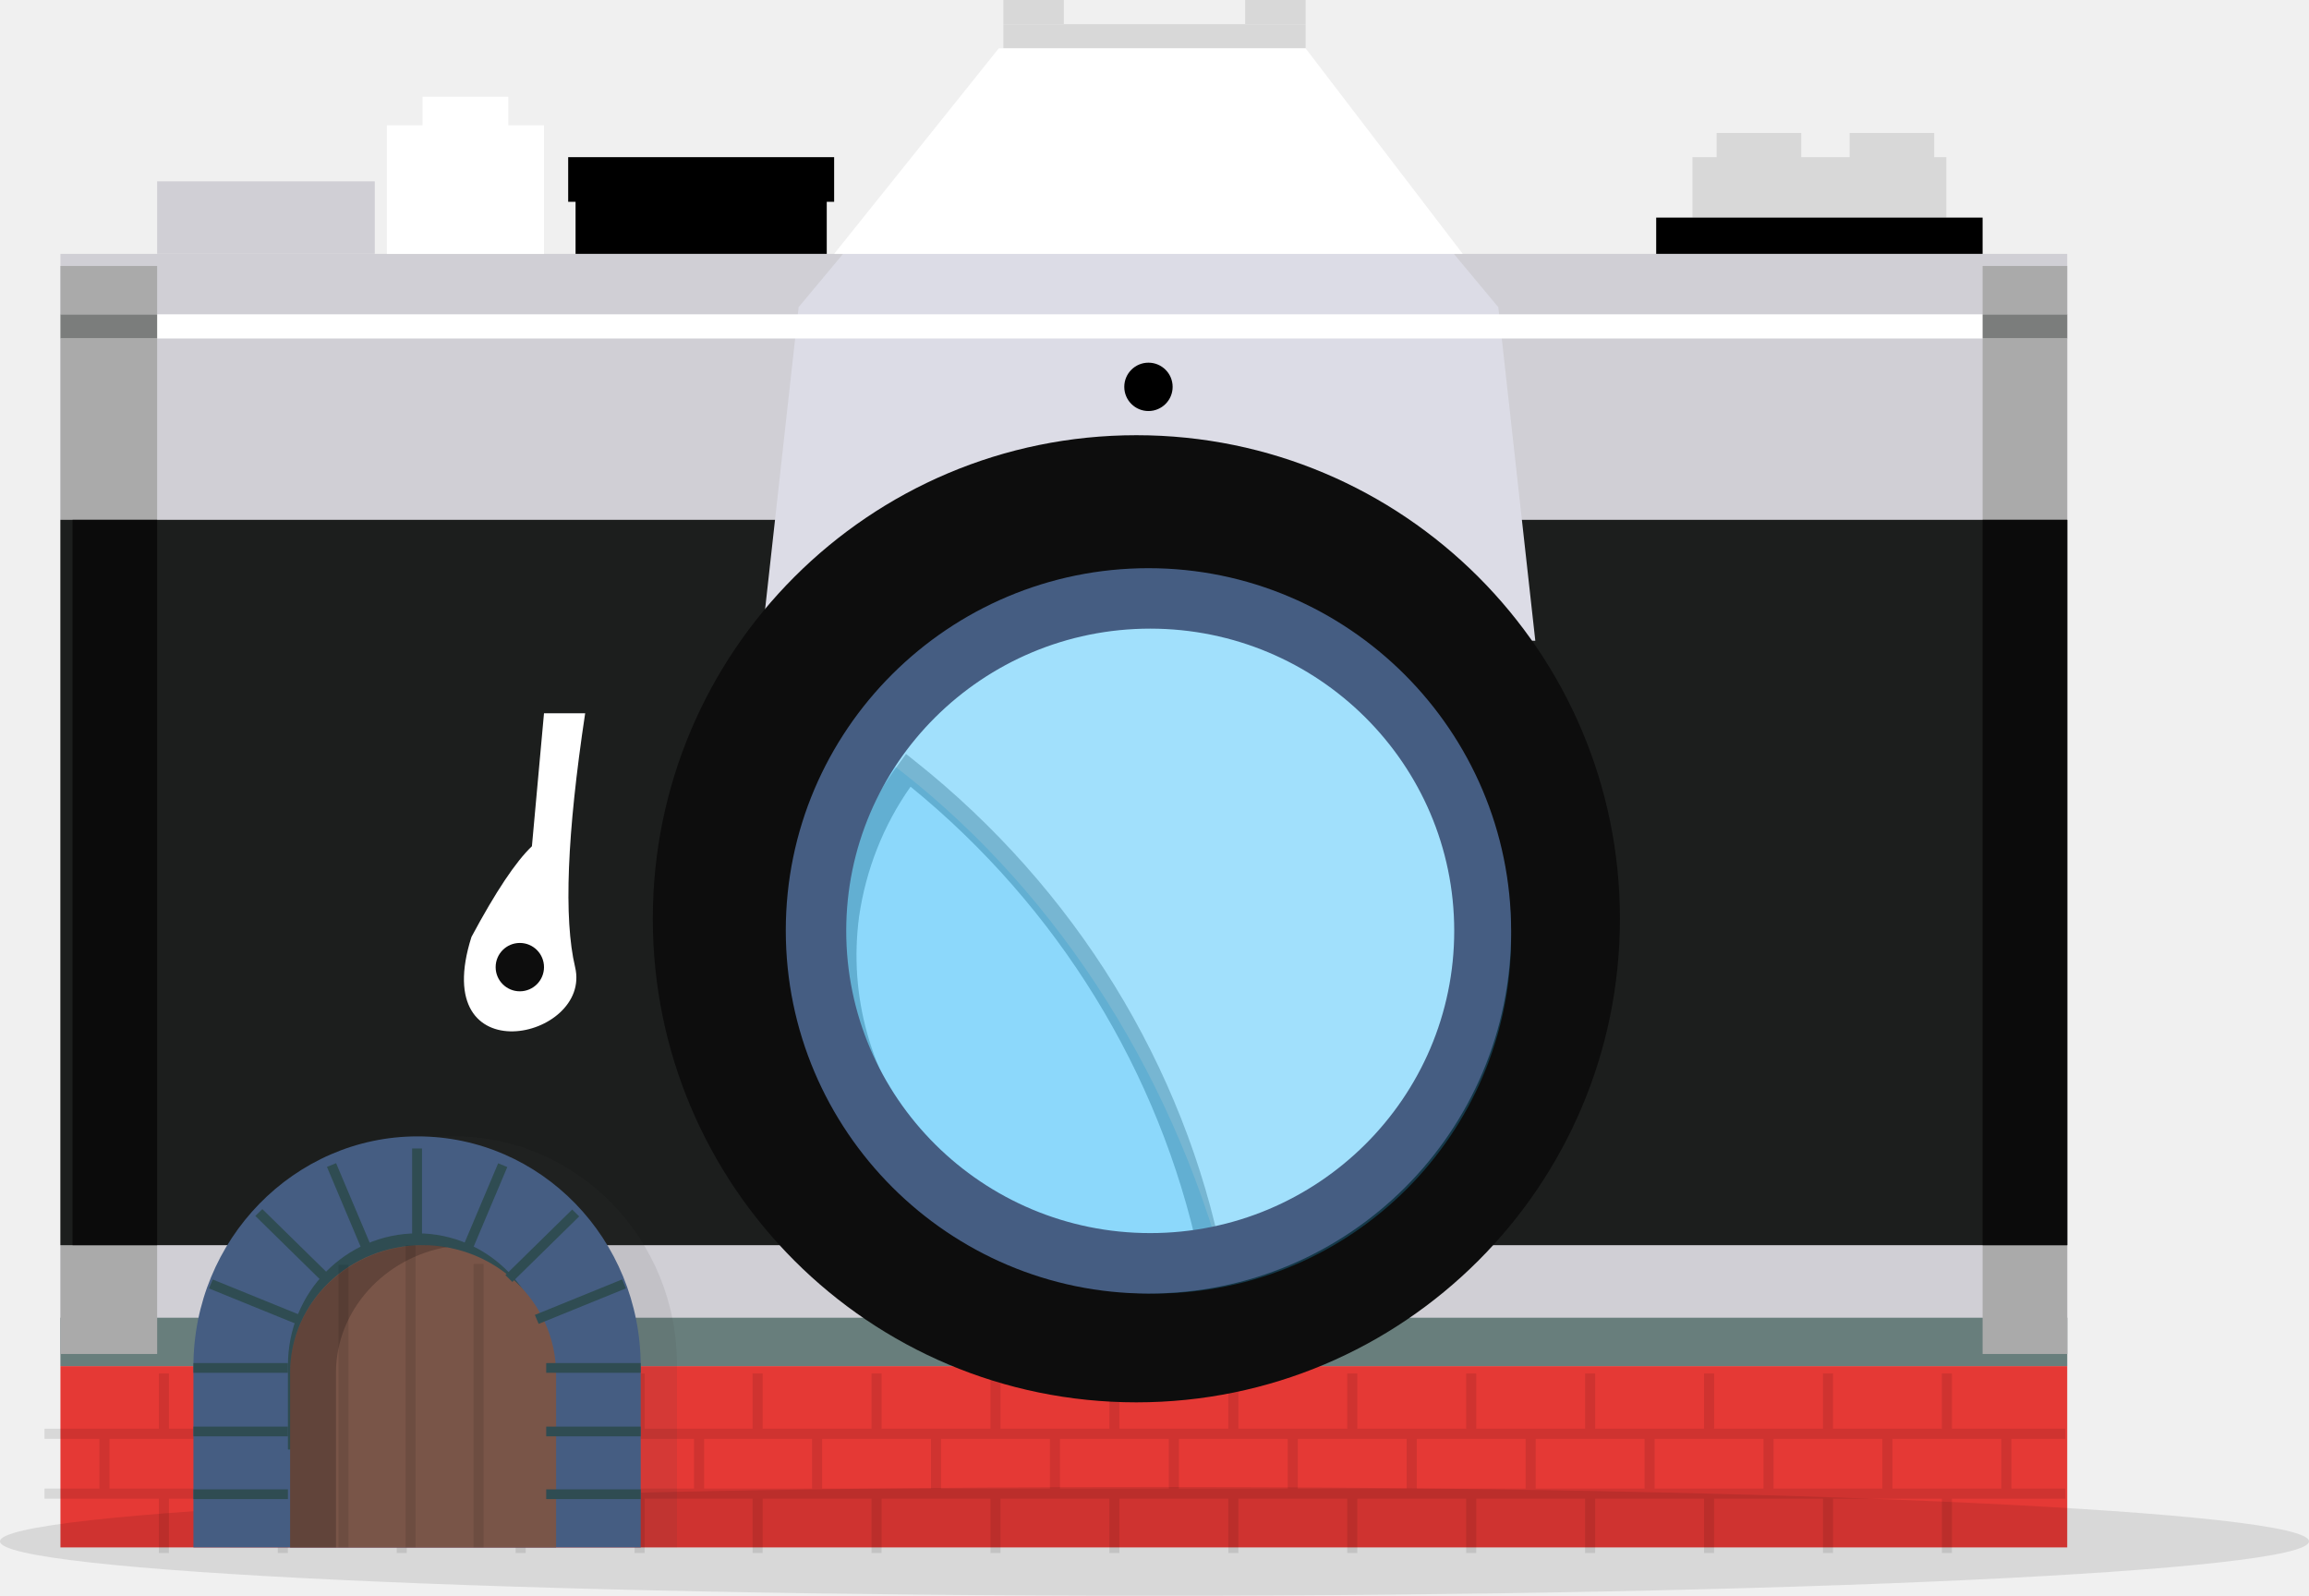
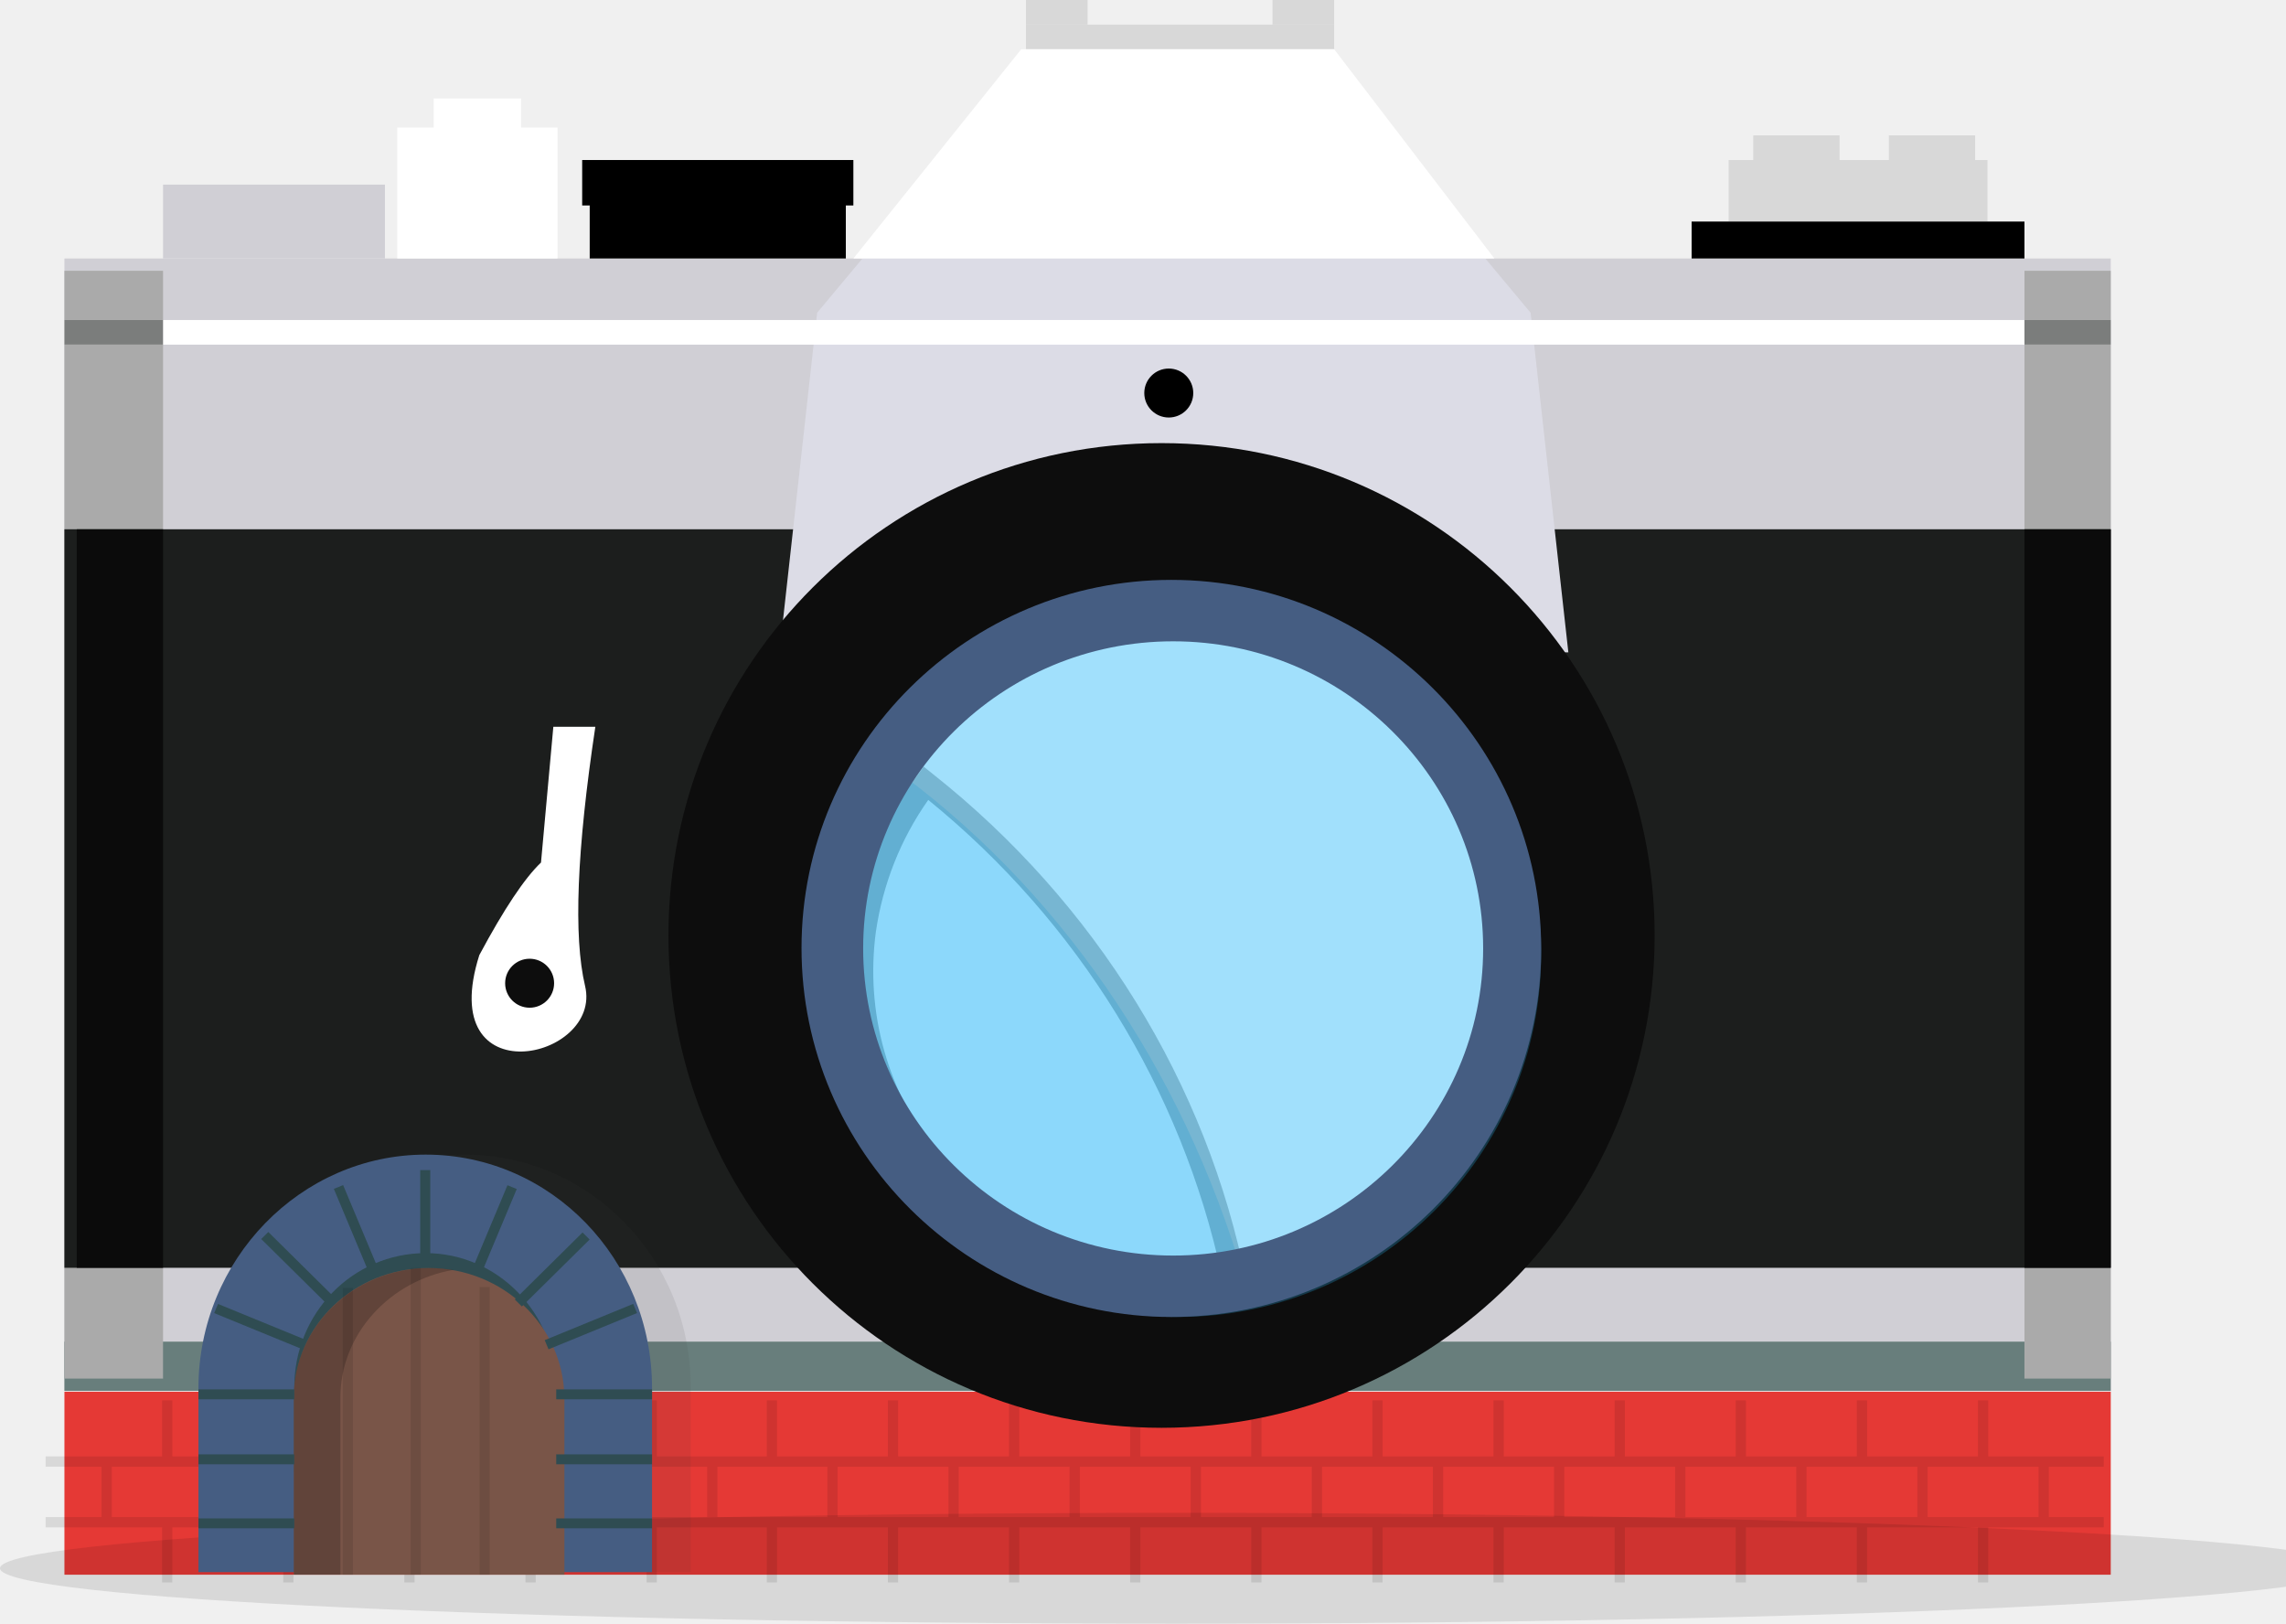
- <svg xmlns="http://www.w3.org/2000/svg" width="191px" height="132px" viewBox="0 0 191 132" version="1.1">
+ <svg xmlns="http://www.w3.org/2000/svg" width="887px" height="630px" viewBox="0 0 887 630" version="1.1">
  <g id="Page-2" stroke="none" stroke-width="1" fill="none" fill-rule="evenodd">
-     <g id="Pixel-2" transform="translate(-218, -981)">
-       <g id="santasearch" transform="translate(218, 981)">
-         <polygon id="Path" fill="#E53935" points="5 113 171 113 171 128 5 128" />
-         <g id="Group" opacity="0.1" transform="translate(3, 113)" fill="#000000" fill-rule="nonzero">
-           <path d="M0.681,5.181 L167.849,5.181 L167.849,6.019 L0.681,6.019 L0.681,5.181 Z M0.681,10.133 L167.849,10.133 L167.849,10.971 L0.681,10.971 L0.681,10.133 Z" id="Shape" />
-           <path d="M10.141,0.61 L10.973,0.61 L10.973,5.562 L10.141,5.562 L10.141,0.61 Z M19.978,0.61 L20.811,0.61 L20.811,5.562 L19.978,5.562 L19.978,0.61 Z M29.816,0.61 L30.649,0.61 L30.649,5.562 L29.816,5.562 L29.816,0.61 Z M39.654,0.61 L40.486,0.61 L40.486,5.562 L39.654,5.562 L39.654,0.61 Z M49.492,0.61 L50.324,0.61 L50.324,5.562 L49.492,5.562 L49.492,0.61 Z M59.254,0.61 L60.086,0.61 L60.086,5.562 L59.254,5.562 L59.254,0.61 Z M69.092,0.61 L69.924,0.61 L69.924,5.562 L69.092,5.562 L69.092,0.61 Z M78.93,0.61 L79.762,0.61 L79.762,5.562 L78.93,5.562 L78.93,0.61 Z M88.768,0.61 L89.6,0.61 L89.6,5.562 L88.768,5.562 L88.768,0.61 Z M98.605,0.61 L99.438,0.61 L99.438,5.562 L98.605,5.562 L98.605,0.61 Z M108.443,0.61 L109.276,0.61 L109.276,5.562 L108.443,5.562 L108.443,0.61 Z M118.281,0.61 L119.114,0.61 L119.114,5.562 L118.281,5.562 L118.281,0.61 Z M128.119,0.61 L128.951,0.61 L128.951,5.562 L128.119,5.562 L128.119,0.61 Z M137.957,0.61 L138.789,0.61 L138.789,5.562 L137.957,5.562 L137.957,0.61 Z M147.795,0.61 L148.627,0.61 L148.627,5.562 L147.795,5.562 L147.795,0.61 Z M157.632,0.61 L158.465,0.61 L158.465,5.562 L157.632,5.562 L157.632,0.61 Z M10.141,10.514 L10.973,10.514 L10.973,15.467 L10.141,15.467 L10.141,10.514 Z M19.978,10.514 L20.811,10.514 L20.811,15.467 L19.978,15.467 L19.978,10.514 Z M29.816,10.514 L30.649,10.514 L30.649,15.467 L29.816,15.467 L29.816,10.514 Z M39.654,10.514 L40.486,10.514 L40.486,15.467 L39.654,15.467 L39.654,10.514 Z M49.492,10.514 L50.324,10.514 L50.324,15.467 L49.492,15.467 L49.492,10.514 Z M59.254,10.514 L60.086,10.514 L60.086,15.467 L59.254,15.467 L59.254,10.514 Z M69.092,10.514 L69.924,10.514 L69.924,15.467 L69.092,15.467 L69.092,10.514 Z M78.93,10.514 L79.762,10.514 L79.762,15.467 L78.93,15.467 L78.93,10.514 Z M88.768,10.514 L89.6,10.514 L89.6,15.467 L88.768,15.467 L88.768,10.514 Z M98.605,10.514 L99.438,10.514 L99.438,15.467 L98.605,15.467 L98.605,10.514 Z M108.443,10.514 L109.276,10.514 L109.276,15.467 L108.443,15.467 L108.443,10.514 Z M118.281,10.514 L119.114,10.514 L119.114,15.467 L118.281,15.467 L118.281,10.514 Z M128.119,10.514 L128.951,10.514 L128.951,15.467 L128.119,15.467 L128.119,10.514 Z M137.957,10.514 L138.789,10.514 L138.789,15.467 L137.957,15.467 L137.957,10.514 Z M147.795,10.514 L148.627,10.514 L148.627,15.467 L147.795,15.467 L147.795,10.514 Z M157.632,10.514 L158.465,10.514 L158.465,15.467 L157.632,15.467 L157.632,10.514 Z M5.222,5.562 L6.054,5.562 L6.054,10.514 L5.222,10.514 L5.222,5.562 Z M15.059,5.562 L15.892,5.562 L15.892,10.514 L15.059,10.514 L15.059,5.562 Z M24.897,5.562 L25.73,5.562 L25.73,10.514 L24.897,10.514 L24.897,5.562 Z M34.735,5.562 L35.568,5.562 L35.568,10.514 L34.735,10.514 L34.735,5.562 Z M44.573,5.562 L45.405,5.562 L45.405,10.514 L44.573,10.514 L44.573,5.562 Z M54.411,5.562 L55.243,5.562 L55.243,10.514 L54.411,10.514 L54.411,5.562 Z M64.173,5.562 L65.005,5.562 L65.005,10.514 L64.173,10.514 L64.173,5.562 Z M74.011,5.562 L74.843,5.562 L74.843,10.514 L74.011,10.514 L74.011,5.562 Z M83.849,5.562 L84.681,5.562 L84.681,10.514 L83.849,10.514 L83.849,5.562 Z M93.686,5.562 L94.519,5.562 L94.519,10.514 L93.686,10.514 L93.686,5.562 Z M103.524,5.562 L104.357,5.562 L104.357,10.514 L103.524,10.514 L103.524,5.562 Z M113.362,5.562 L114.195,5.562 L114.195,10.514 L113.362,10.514 L113.362,5.562 Z M123.2,5.562 L124.032,5.562 L124.032,10.514 L123.2,10.514 L123.2,5.562 Z M133.038,5.562 L133.87,5.562 L133.87,10.514 L133.038,10.514 L133.038,5.562 Z M142.876,5.562 L143.708,5.562 L143.708,10.514 L142.876,10.514 L142.876,5.562 Z M152.714,5.562 L153.546,5.562 L153.546,10.514 L152.714,10.514 L152.714,5.562 Z M162.551,5.562 L163.384,5.562 L163.384,10.514 L162.551,10.514 L162.551,5.562 Z" id="Shape" />
+     <g id="Desktop-HD" transform="translate(-1033, -2335)">
+       <g id="santasearch-copy" transform="translate(1033, 2335)">
+         <polygon id="Path" fill="#E53935" points="25 540 819 540 819 611 25 611" />
+         <g id="Group" opacity="0.1" transform="translate(17, 543)" fill="#000000" fill-rule="nonzero">
+           <path d="M0.714,22.097 L799.277,22.097 L799.277,26.082 L0.714,26.082 L0.714,22.097 Z M0.714,45.643 L799.277,45.643 L799.277,49.628 L0.714,49.628 L0.714,45.643 Z" id="Shape" />
+           <path d="M45.902,0.362 L49.878,0.362 L49.878,23.908 L45.902,23.908 L45.902,0.362 Z M92.897,0.362 L96.874,0.362 L96.874,23.908 L92.897,23.908 L92.897,0.362 Z M139.893,0.362 L143.87,0.362 L143.87,23.908 L139.893,23.908 L139.893,0.362 Z M186.889,0.362 L190.865,0.362 L190.865,23.908 L186.889,23.908 L186.889,0.362 Z M233.884,0.362 L237.861,0.362 L237.861,23.908 L233.884,23.908 L233.884,0.362 Z M280.518,0.362 L284.495,0.362 L284.495,23.908 L280.518,23.908 L280.518,0.362 Z M327.514,0.362 L331.49,0.362 L331.49,23.908 L327.514,23.908 L327.514,0.362 Z M374.509,0.362 L378.486,0.362 L378.486,23.908 L374.509,23.908 L374.509,0.362 Z M421.505,0.362 L425.481,0.362 L425.481,23.908 L421.505,23.908 L421.505,0.362 Z M468.501,0.362 L472.477,0.362 L472.477,23.908 L468.501,23.908 L468.501,0.362 Z M515.496,0.362 L519.473,0.362 L519.473,23.908 L515.496,23.908 L515.496,0.362 Z M562.492,0.362 L566.468,0.362 L566.468,23.908 L562.492,23.908 L562.492,0.362 Z M609.487,0.362 L613.464,0.362 L613.464,23.908 L609.487,23.908 L609.487,0.362 Z M656.483,0.362 L660.459,0.362 L660.459,23.908 L656.483,23.908 L656.483,0.362 Z M703.478,0.362 L707.455,0.362 L707.455,23.908 L703.478,23.908 L703.478,0.362 Z M750.474,0.362 L754.45,0.362 L754.45,23.908 L750.474,23.908 L750.474,0.362 Z M45.902,47.454 L49.878,47.454 L49.878,71 L45.902,71 L45.902,47.454 Z M92.897,47.454 L96.874,47.454 L96.874,71 L92.897,71 L92.897,47.454 Z M139.893,47.454 L143.87,47.454 L143.87,71 L139.893,71 L139.893,47.454 Z M186.889,47.454 L190.865,47.454 L190.865,71 L186.889,71 L186.889,47.454 Z M233.884,47.454 L237.861,47.454 L237.861,71 L233.884,71 L233.884,47.454 Z M280.518,47.454 L284.495,47.454 L284.495,71 L280.518,71 L280.518,47.454 Z M327.514,47.454 L331.49,47.454 L331.49,71 L327.514,71 L327.514,47.454 Z M374.509,47.454 L378.486,47.454 L378.486,71 L374.509,71 L374.509,47.454 Z M421.505,47.454 L425.481,47.454 L425.481,71 L421.505,71 L421.505,47.454 Z M468.501,47.454 L472.477,47.454 L472.477,71 L468.501,71 L468.501,47.454 Z M515.496,47.454 L519.473,47.454 L519.473,71 L515.496,71 L515.496,47.454 Z M562.492,47.454 L566.468,47.454 L566.468,71 L562.492,71 L562.492,47.454 Z M609.487,47.454 L613.464,47.454 L613.464,71 L609.487,71 L609.487,47.454 Z M656.483,47.454 L660.459,47.454 L660.459,71 L656.483,71 L656.483,47.454 Z M703.478,47.454 L707.455,47.454 L707.455,71 L703.478,71 L703.478,47.454 Z M750.474,47.454 L754.45,47.454 L754.45,71 L750.474,71 L750.474,47.454 Z M22.404,23.908 L26.381,23.908 L26.381,47.454 L22.404,47.454 L22.404,23.908 Z M69.4,23.908 L73.376,23.908 L73.376,47.454 L69.4,47.454 L69.4,23.908 Z M116.395,23.908 L120.372,23.908 L120.372,47.454 L116.395,47.454 L116.395,23.908 Z M163.391,23.908 L167.367,23.908 L167.367,47.454 L163.391,47.454 L163.391,23.908 Z M210.386,23.908 L214.363,23.908 L214.363,47.454 L210.386,47.454 L210.386,23.908 Z M257.382,23.908 L261.359,23.908 L261.359,47.454 L257.382,47.454 L257.382,23.908 Z M304.016,23.908 L307.993,23.908 L307.993,47.454 L304.016,47.454 L304.016,23.908 Z M351.012,23.908 L354.988,23.908 L354.988,47.454 L351.012,47.454 L351.012,23.908 Z M398.007,23.908 L401.984,23.908 L401.984,47.454 L398.007,47.454 L398.007,23.908 Z M445.003,23.908 L448.979,23.908 L448.979,47.454 L445.003,47.454 L445.003,23.908 Z M491.998,23.908 L495.975,23.908 L495.975,47.454 L491.998,47.454 L491.998,23.908 Z M538.994,23.908 L542.97,23.908 L542.97,47.454 L538.994,47.454 L538.994,23.908 Z M585.989,23.908 L589.966,23.908 L589.966,47.454 L585.989,47.454 L585.989,23.908 Z M632.985,23.908 L636.962,23.908 L636.962,47.454 L632.985,47.454 L632.985,23.908 Z M679.981,23.908 L683.957,23.908 L683.957,47.454 L679.981,47.454 L679.981,23.908 Z M726.976,23.908 L730.953,23.908 L730.953,47.454 L726.976,47.454 L726.976,23.908 Z M773.972,23.908 L777.948,23.908 L777.948,47.454 L773.972,47.454 L773.972,23.908 Z" id="Shape" />
        </g>
-         <g id="Group-4" transform="translate(5, 0)">
-           <rect id="Rectangle" fill="#D0CFD5" x="0" y="21" width="166" height="92" />
-           <rect id="Rectangle" fill="#687E7C" x="0" y="109" width="166" height="4" />
-           <rect id="Rectangle" fill="#AAAAAA" x="0" y="22" width="8" height="90" />
-           <rect id="Rectangle-Copy-5" fill="#AAAAAA" x="159" y="22" width="7" height="90" />
-           <rect id="Rectangle" fill="#1C1E1D" x="0" y="43" width="166" height="60" />
-           <path d="M89.847,21 L115.263,21 L118.938,25.408 L122,53 L89.847,53 L58,53 L61.062,25.408 L64.737,21 L89.847,21 Z" id="Combined-Shape" fill="#DCDCE6" />
-           <rect id="Rectangle" fill="#0B0B0B" x="159" y="43" width="7" height="60" />
-           <rect id="Rectangle-Copy-7" fill="#0B0B0B" x="1" y="43" width="7" height="60" />
-           <rect id="Rectangle" fill="#FFFFFF" x="0" y="26" width="166" height="2" />
-           <rect id="Rectangle" fill="#7B7D7C" x="0" y="26" width="8" height="2" />
-           <rect id="Rectangle-Copy-6" fill="#7B7D7C" x="159" y="26" width="7" height="2" />
-           <rect id="Rectangle" fill="#D8D8D8" x="78" y="0" width="5" height="2" />
-           <rect id="Rectangle-Copy-4" fill="#D8D8D8" x="98" y="0" width="5" height="2" />
-           <rect id="Rectangle" fill="#D8D8D8" x="78" y="2" width="25" height="2" />
-           <polygon id="Rectangle" fill="#FFFFFF" points="77.619 4 103 4 116 21 64 21" />
-           <path d="M37.045,10.364 L40,10.364 L40,21 L27,21 L27,10.364 L29.955,10.364 L29.955,8 L37.045,8 L37.045,10.364 Z" id="Combined-Shape" fill="#FFFFFF" />
-           <rect id="Rectangle" fill="#D0CFD5" x="8" y="15" width="18" height="6" />
-           <path d="M63.389,16.692 L63.389,21 L42.611,21 L42.611,16.692 L42,16.692 L42,13 L64,13 L64,16.692 L63.389,16.692 Z" id="Combined-Shape" fill="#000000" />
-           <circle id="Oval" fill="#0D0D0D" cx="89" cy="76" r="40" />
-           <rect id="Rectangle" fill="#D8D8D8" x="135" y="13" width="21" height="5" />
-           <rect id="Rectangle" fill="#D8D8D8" x="137" y="11" width="7" height="3" />
-           <rect id="Rectangle-Copy-8" fill="#D8D8D8" x="148" y="11" width="7" height="3" />
-           <rect id="Rectangle" fill="#000000" x="132" y="18" width="27" height="3" />
+         <g id="Group-4" transform="translate(25, 0)">
+           <rect id="Rectangle" fill="#D0CFD5" x="0" y="100.293" width="794" height="439.379" />
+           <rect id="Rectangle" fill="#687E7C" x="0" y="520.569" width="794" height="19.103" />
+           <rect id="Rectangle" fill="#AAAAAA" x="0" y="105.069" width="38.265" height="429.828" />
+           <rect id="Rectangle-Copy-5" fill="#AAAAAA" x="760.518" y="105.069" width="33.482" height="429.828" />
+           <rect id="Rectangle" fill="#1C1E1D" x="0" y="205.362" width="794" height="286.552" />
+           <path d="M429.75,100.293 L551.319,100.293 L568.895,121.343 L583.542,253.121 L429.75,253.121 L277.422,253.121 L292.069,121.343 L309.645,100.293 L429.75,100.293 Z" id="Combined-Shape" fill="#DCDCE6" />
+           <rect id="Rectangle" fill="#0B0B0B" x="760.518" y="205.362" width="33.482" height="286.552" />
+           <rect id="Rectangle-Copy-7" fill="#0B0B0B" x="4.783" y="205.362" width="33.482" height="286.552" />
+           <rect id="Rectangle" fill="#FFFFFF" x="0" y="124.172" width="794" height="9.552" />
+           <rect id="Rectangle" fill="#7B7D7C" x="0" y="124.172" width="38.265" height="9.552" />
+           <rect id="Rectangle-Copy-6" fill="#7B7D7C" x="760.518" y="124.172" width="33.482" height="9.552" />
+           <rect id="Rectangle" fill="#D8D8D8" x="373.084" y="0" width="23.916" height="9.552" />
+           <rect id="Rectangle-Copy-4" fill="#D8D8D8" x="468.747" y="0" width="23.916" height="9.552" />
+           <rect id="Rectangle" fill="#D8D8D8" x="373.084" y="9.552" width="119.578" height="9.552" />
+           <polygon id="Rectangle" fill="#FFFFFF" points="371.262 19.103 492.663 19.103 554.843 100.293 306.12 100.293" />
+           <path d="M177.193,49.495 L191.325,49.495 L191.325,100.293 L129.145,100.293 L129.145,49.495 L143.277,49.495 L143.277,38.207 L177.193,38.207 L177.193,49.495 Z" id="Combined-Shape" fill="#FFFFFF" />
+           <rect id="Rectangle" fill="#D0CFD5" x="38.265" y="71.638" width="86.096" height="28.655" />
+           <path d="M303.197,79.72 L303.197,100.293 L203.815,100.293 L203.815,79.72 L200.892,79.72 L200.892,62.086 L306.12,62.086 L306.12,79.72 L303.197,79.72 Z" id="Combined-Shape" fill="#000000" />
+           <ellipse id="Oval" fill="#0D0D0D" cx="425.699" cy="362.966" rx="191.325" ry="191.034" />
+           <rect id="Rectangle" fill="#D8D8D8" x="645.723" y="62.086" width="100.446" height="23.879" />
+           <rect id="Rectangle" fill="#D8D8D8" x="655.289" y="52.534" width="33.482" height="14.328" />
+           <rect id="Rectangle-Copy-8" fill="#D8D8D8" x="707.904" y="52.534" width="33.482" height="14.328" />
+           <rect id="Rectangle" fill="#000000" x="631.373" y="85.966" width="129.145" height="14.328" />
        </g>
-         <ellipse id="Oval" fill="#000000" opacity="0.1" cx="95.5" cy="127.5" rx="95.5" ry="4.5" />
-         <path d="M37.537,102.022 C43.418,102.022 48.183,106.912 48.183,112.948 L48.183,119.901 L26.817,119.901 L26.817,112.948 C26.891,106.912 31.656,102.022 37.537,102.022 Z M37.537,94 C27.338,94 19,102.557 19,113.025 L19,128 L56,128 L56,113.025 C56.074,102.481 47.736,94 37.537,94 Z" id="Shape" fill="#414042" fill-rule="nonzero" opacity="0.1" />
-         <path d="M19,123 L19,112.454 C19,104.49 25.51,98 33.5,98 C41.49,98 48,104.49 48,112.454 L48,123 L19,123 Z" id="Path" fill="#2F4C52" />
-         <path d="M34.537,102.022 C40.419,102.022 45.183,106.912 45.183,112.948 L45.183,119.901 L23.817,119.901 L23.817,112.948 C23.817,106.912 28.581,102.022 34.537,102.022 Z M34.537,94 C24.338,94 16,102.557 16,113.025 L16,128 L53,128 L53,113.025 C53,102.481 44.736,94 34.537,94 Z" id="Shape" fill="#455D82" fill-rule="nonzero" />
-         <path d="M34.962,103 C28.906,103 24,107.72 24,113.546 L24,128 L46,128 L46,113.546 C45.923,107.72 41.017,103 34.962,103 Z" id="Path" fill="#795548" />
-         <path d="M37,103.147 C36.381,103.074 35.762,103 35.065,103 C28.952,103 24,107.72 24,113.546 L24,128 L27.792,128 L27.792,113.546 C27.792,108.383 31.815,104.032 37,103.147 Z" id="Path" fill="#000000" opacity="0.2" />
-         <path d="M34.091,95 L34.909,95 L34.909,102.67 L34.091,102.67 L34.091,95 Z M16,112.751 L23.817,112.751 L23.817,113.554 L16,113.554 L16,112.751 Z M16,123.196 L23.817,123.196 L23.817,124 L16,124 L16,123.196 Z M16,118.01 L23.817,118.01 L23.817,118.814 L16,118.814 L16,118.01 Z M45.183,112.751 L53,112.751 L53,113.554 L45.183,113.554 L45.183,112.751 Z M44.556,109.509 L44.244,108.767 L51.465,105.831 L51.778,106.572 L44.556,109.509 Z M38.971,103.62 L38.215,103.311 L41.208,96.226 L41.964,96.534 L38.971,103.62 Z M30.035,103.609 L27.045,96.523 L27.801,96.215 L30.793,103.3 L30.035,103.609 Z M24.506,109.515 L17.284,106.578 L17.597,105.837 L24.818,108.772 L24.506,109.515 Z M45.183,123.196 L53,123.196 L53,124 L45.183,124 L45.183,123.196 Z M45.183,118.01 L53,118.01 L53,118.814 L45.183,118.814 L45.183,118.01 Z M26.647,106.005 L21.12,100.581 L21.7,100.013 L27.227,105.437 L26.647,106.005 Z M42.384,106.043 L41.805,105.475 L47.332,100.051 L47.911,100.62 L42.384,106.043 Z" id="Shape" fill="#2F4C52" fill-rule="nonzero" />
-         <path d="M33.55,103 L34.375,103 L34.375,128 L33.55,128 L33.55,103 Z M28,104.622 L28.825,104.622 L28.825,128 L28,128 L28,104.622 Z M39.175,104.549 L40,104.549 L40,128 L39.175,128 L39.175,104.549 Z" id="Shape" fill="#000000" fill-rule="nonzero" opacity="0.1" />
-         <circle id="Oval" fill="#000000" cx="95" cy="32" r="2" />
-         <path d="M122,76.533 C122,92.267 110.841,105 94.879,105 C78.918,105 66,92.267 66,76.533 C66,60.8 78.85,48 94.812,48 C110.773,48 122,60.8 122,76.533 Z" id="Path" fill="#FFFFFF" />
-         <path d="M72.147,62 C70.128,66.137 69,70.953 69,76.039 C69,92.046 80.34,105 94.351,105 C96.666,105 98.863,104.661 101,103.983 C95.954,86.484 85.623,71.631 72.147,62 Z" id="Path" fill="#29B6F6" opacity="0.25" />
-         <g id="Group" transform="translate(69, 62)" opacity="0.29">
+         <ellipse id="Oval" fill="#000000" opacity="0.1" cx="456.5" cy="608.5" rx="456.5" ry="21.5" />
+         <path d="M180.176,486.225 C208.151,486.225 230.815,509.524 230.815,538.283 L230.815,571.411 L129.183,571.411 L129.183,538.283 C129.537,509.524 152.2,486.225 180.176,486.225 Z M180.176,448 C131.661,448 92,488.773 92,538.647 L92,610 L267.998,610 L267.998,538.647 C268.352,488.409 228.69,448 180.176,448 Z" id="Shape" fill="#414042" fill-rule="nonzero" opacity="0.1" />
+         <path d="M91,587 L91,536.802 C91,498.891 122.204,468 160.5,468 C198.796,468 230,498.891 230,536.802 L230,587 L91,587 Z" id="Path" fill="#2F4C52" />
+         <path d="M165.177,486.225 C193.153,486.225 215.817,509.524 215.817,538.283 L215.817,571.411 L114.183,571.411 L114.183,538.283 C114.183,509.524 136.847,486.225 165.177,486.225 Z M165.177,448 C116.662,448 77,488.773 77,538.647 L77,610 L253,610 L253,538.647 C253,488.409 213.692,448 165.177,448 Z" id="Shape" fill="#455D82" fill-rule="nonzero" />
+         <path d="M166.317,492 C137.415,492 114,514.466 114,542.198 L114,611 L219,611 L219,542.198 C218.634,514.466 195.22,492 166.317,492 Z" id="Path" fill="#795548" />
+         <path d="M176,492.702 C173.048,492.351 170.095,492 166.774,492 C137.619,492 114,514.466 114,542.198 L114,611 L132.083,611 L132.083,542.198 C132.083,517.625 151.274,496.914 176,492.702 Z" id="Path" fill="#000000" opacity="0.2" />
+         <path d="M163.052,454 L166.948,454 L166.948,490.763 L163.052,490.763 L163.052,454 Z M77,539.081 L114.183,539.081 L114.183,542.932 L77,542.932 L77,539.081 Z M77,589.149 L114.183,589.149 L114.183,593 L77,593 L77,589.149 Z M77,564.29 L114.183,564.29 L114.183,568.141 L77,568.141 L77,564.29 Z M215.817,539.081 L253,539.081 L253,542.932 L215.817,542.932 L215.817,539.081 Z M212.835,523.546 L211.348,519.988 L245.698,505.913 L247.185,509.467 L212.835,523.546 Z M186.269,495.315 L182.671,493.837 L196.907,459.875 L200.505,461.353 L186.269,495.315 Z M143.763,495.262 L129.538,461.3 L133.136,459.823 L147.365,493.785 L143.763,495.262 Z M117.459,523.57 L83.109,509.495 L84.596,505.941 L118.946,520.009 L117.459,523.57 Z M215.817,589.149 L253,589.149 L253,593 L215.817,593 L215.817,589.149 Z M215.817,564.29 L253,564.29 L253,568.141 L215.817,568.141 L215.817,564.29 Z M127.647,506.746 L101.357,480.75 L104.112,478.026 L130.402,504.026 L127.647,506.746 Z M202.502,506.929 L199.747,504.208 L226.037,478.211 L228.792,480.935 L202.502,506.929 Z" id="Shape" fill="#2F4C52" fill-rule="nonzero" />
+         <path d="M159.363,492 L163.281,492 L163.281,611 L159.363,611 L159.363,492 Z M133,499.723 L136.919,499.723 L136.919,611 L133,611 L133,499.723 Z M186.081,499.372 L190,499.372 L190,611 L186.081,611 L186.081,499.372 Z" id="Shape" fill="#000000" fill-rule="nonzero" opacity="0.1" />
+         <circle id="Oval" fill="#000000" cx="453.5" cy="152.5" r="9.5" />
+         <path d="M583,365.159 C583,440.237 529.594,501 453.208,501 C376.821,501 315,440.237 315,365.159 C315,290.081 376.498,229 452.884,229 C529.271,229 583,290.081 583,365.159 Z" id="Path" fill="#FFFFFF" />
+         <path d="M345.045,297 C335.393,316.724 330,339.681 330,363.932 C330,440.241 384.217,502 451.208,502 C462.278,502 472.781,500.383 483,497.15 C458.872,413.727 409.481,342.915 345.045,297 Z" id="Path" fill="#29B6F6" opacity="0.25" />
+         <g id="Group" transform="translate(330, 297)" opacity="0.29">
          <g>
-             <path d="M6.133,1.748 C3.505,5.123 1.752,9.222 1.127,13.682 C-0.814,27.786 9.576,40.745 24.221,42.553 C26.599,42.855 28.977,42.855 31.293,42.553 C28.101,26.4 19.026,11.995 6.133,1.748 Z" id="Path" fill="#FFFFFF" />
-             <path d="M27.663,43.638 C26.474,43.638 25.285,43.578 24.096,43.397 C16.773,42.493 10.264,38.877 5.758,33.211 C1.252,27.545 -0.688,20.553 0.25,13.501 C0.876,9.041 2.629,4.762 5.382,1.145 L5.946,0.362 L6.697,0.964 C19.902,11.452 28.977,26.159 32.169,42.312 L32.357,43.277 L31.356,43.397 C30.167,43.578 28.915,43.638 27.663,43.638 Z M6.321,3.074 C4.068,6.268 2.629,9.945 2.065,13.803 C1.189,20.373 3.004,26.882 7.197,32.186 C11.391,37.43 17.462,40.805 24.346,41.649 C26.286,41.89 28.226,41.951 30.167,41.77 C26.912,26.701 18.526,13.019 6.321,3.074 Z" id="Shape" fill="#000000" fill-rule="nonzero" />
+             <path d="M29.281,7.054 C16.732,23.129 8.366,42.647 5.378,63.888 C-3.884,131.056 45.714,192.77 115.63,201.381 C126.983,202.816 138.337,202.816 149.392,201.381 C134.154,124.454 90.831,55.851 29.281,7.054 Z" id="Path" fill="#FFFFFF" />
+             <path d="M132.063,206.548 C126.386,206.548 120.709,206.261 115.032,205.4 C80.074,201.094 49.001,183.871 27.488,156.89 C5.976,129.908 -3.287,96.611 1.195,63.027 C4.183,41.786 12.549,21.406 25.695,4.184 L28.385,0.452 L31.97,3.323 C95.014,53.268 138.337,123.306 153.575,200.233 L154.472,204.825 L149.691,205.4 C144.014,206.261 138.038,206.548 132.063,206.548 Z M30.177,13.369 C19.421,28.582 12.549,46.092 9.86,64.462 C5.677,95.75 14.342,126.75 34.36,152.01 C54.379,176.982 83.361,193.057 116.227,197.075 C125.49,198.224 134.752,198.511 144.014,197.649 C128.477,125.889 88.44,60.731 30.177,13.369 Z" id="Shape" fill="#000000" fill-rule="nonzero" />
          </g>
        </g>
-         <g id="Group" opacity="0.25" transform="translate(66, 48)" fill="#29B6F6">
-           <circle id="Oval" cx="29.5" cy="29.5" r="29.5" />
+         <g id="Group" opacity="0.25" transform="translate(316, 229)" fill="#29B6F6">
+           <circle id="Oval" cx="141" cy="141" r="141" />
        </g>
-         <g id="Group" opacity="0.25" transform="translate(67, 49)" fill="#29B6F6">
-           <circle id="Oval" cx="28.5" cy="28.5" r="28.5" />
+         <g id="Group" opacity="0.25" transform="translate(321, 233)" fill="#29B6F6">
+           <ellipse id="Oval" cx="136.5" cy="136" rx="136.5" ry="136" />
        </g>
-         <path d="M95,107 C78.497,107 65,93.553 65,76.968 C65,60.383 78.497,47 95,47 C111.503,47 125,60.447 125,77.032 C125,93.617 111.567,107 95,107 Z M95.146,52 C81.27,52 70,63.205 70,77 C70,90.795 81.27,102 95.146,102 C109.022,102 120.293,90.795 120.293,77 C120.293,63.205 109.022,52 95.146,52 Z" id="Shape" fill="#455D82" fill-rule="nonzero" />
-         <path d="M48.405,59 C46.899,69 46.622,76 47.573,80 C49,86 35.346,89 39,77.5 C41,73.767 42.667,71.267 44,70 L45,59 L48.405,59 Z" id="Path-8" fill="#FFFFFF" />
-         <circle id="Oval" fill="#0D0D0D" cx="43" cy="80" r="2" />
+         <path d="M454.5,511 C375.56,511 311,446.902 311,367.847 C311,288.793 375.56,225 454.5,225 C533.44,225 598,289.098 598,368.153 C598,447.207 533.746,511 454.5,511 Z M455.2,248.833 C388.826,248.833 334.917,302.242 334.917,368 C334.917,433.758 388.826,487.167 455.2,487.167 C521.574,487.167 575.483,433.758 575.483,368 C575.483,302.242 521.574,248.833 455.2,248.833 Z" id="Shape" fill="#455D82" fill-rule="nonzero" />
+         <path d="M231,282 C223.791,329.884 222.463,363.402 227.016,382.555 C233.846,411.286 168.497,425.651 185.985,370.585 C195.557,352.708 203.534,340.737 209.916,334.672 L214.702,282 L231,282 Z" id="Path-8" fill="#FFFFFF" />
+         <circle id="Oval" fill="#0D0D0D" cx="205.5" cy="381.5" r="9.5" />
      </g>
    </g>
  </g>
</svg>
